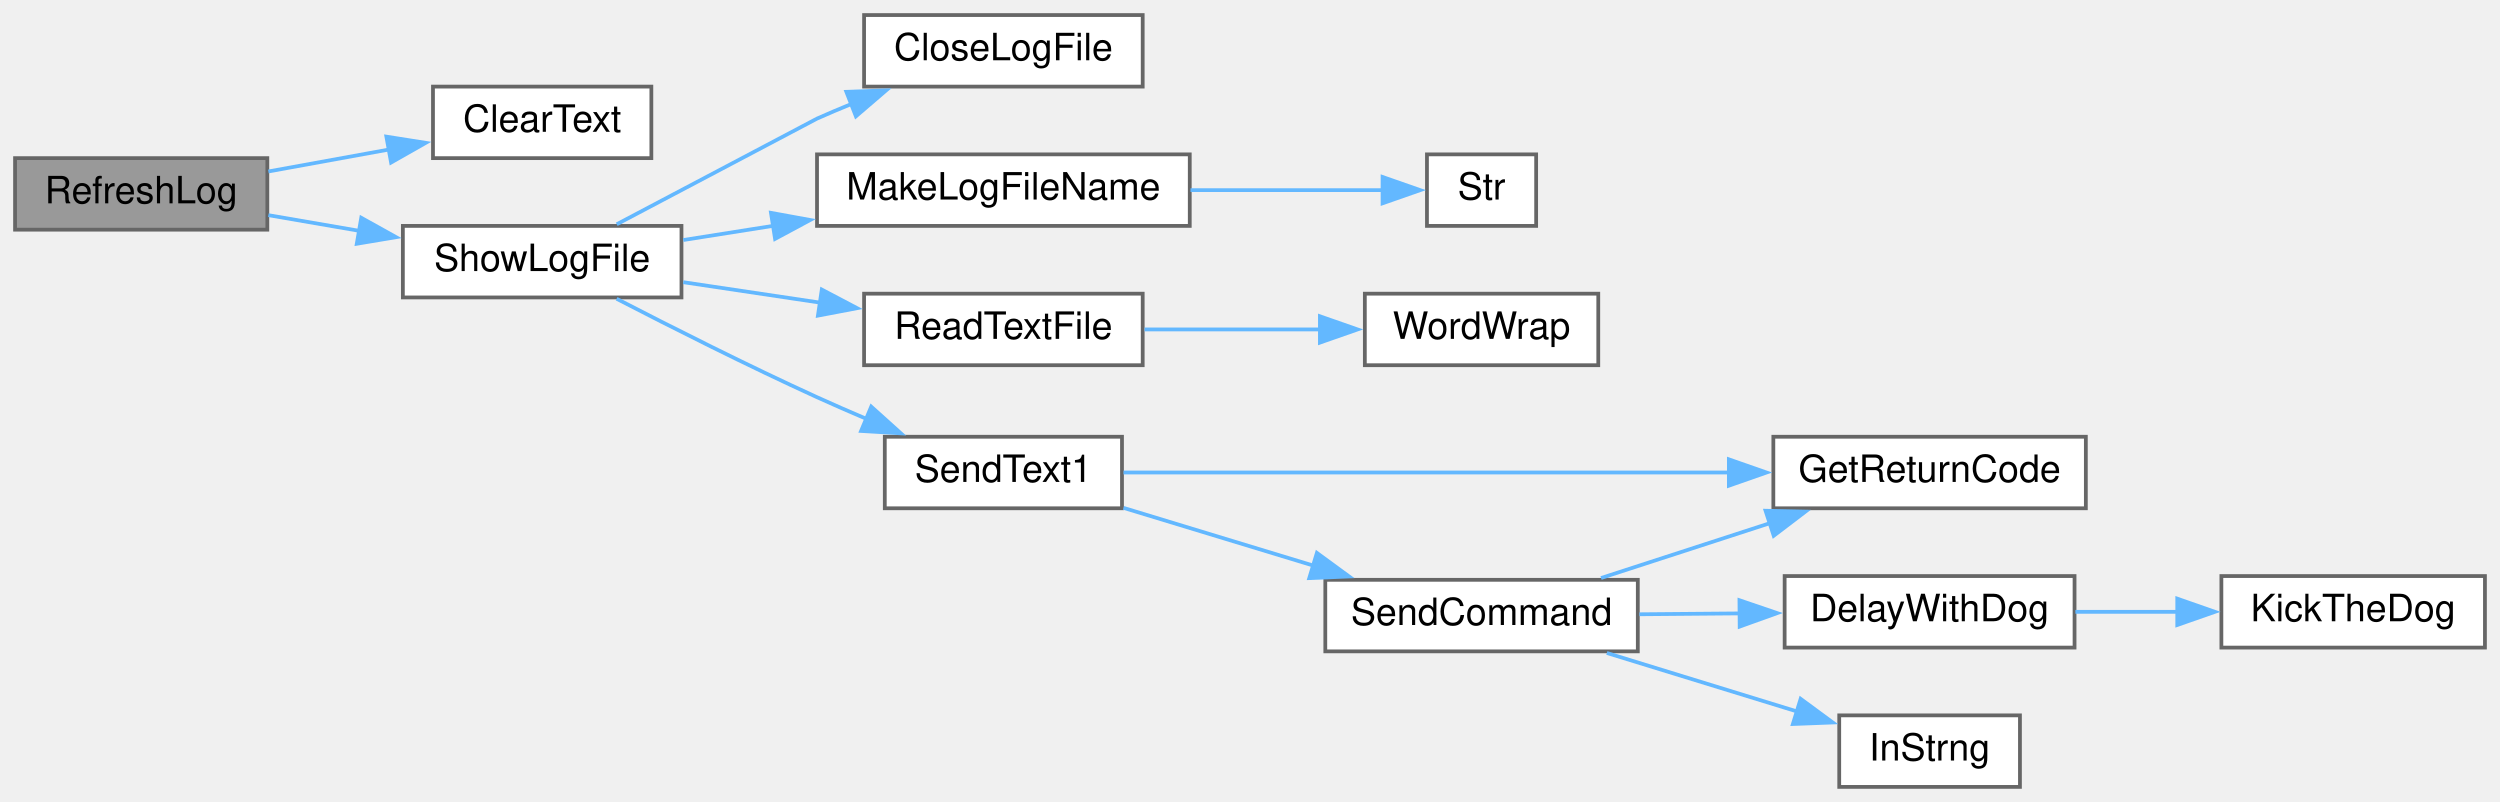
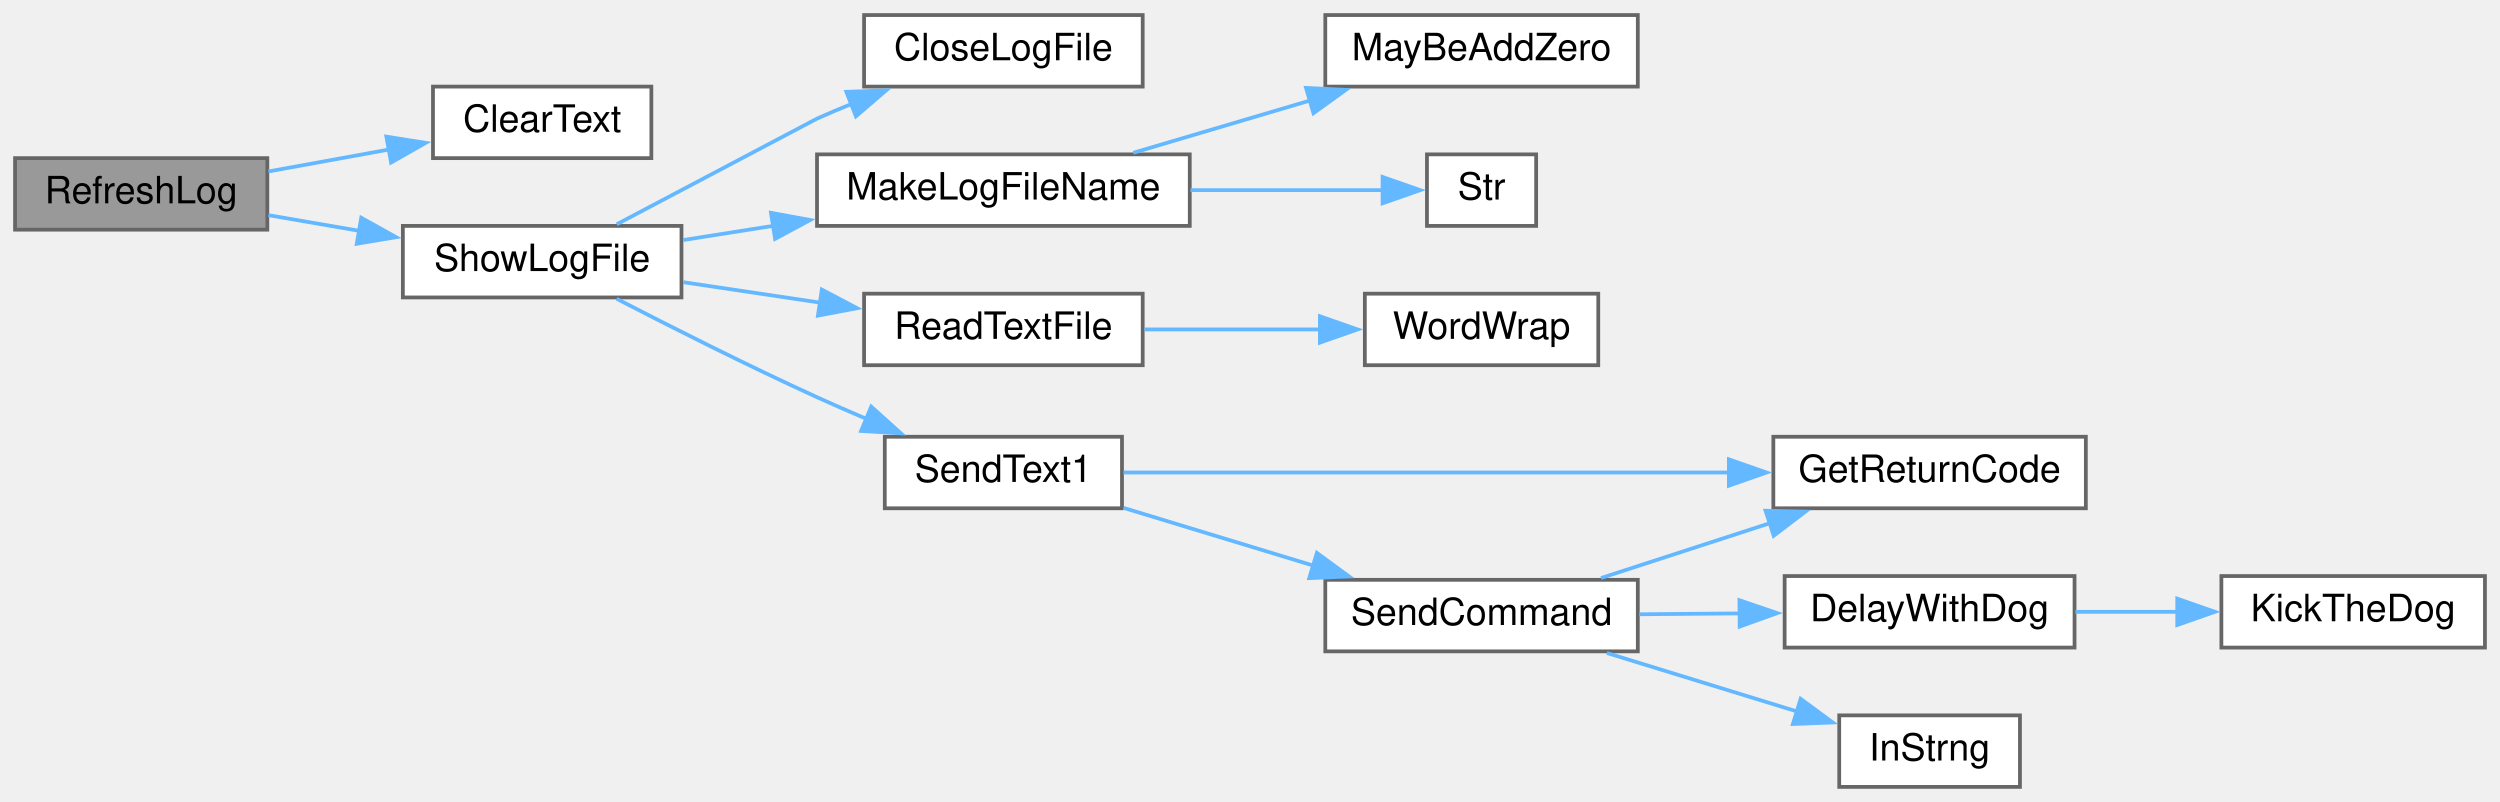
<svg xmlns="http://www.w3.org/2000/svg" xmlns:xlink="http://www.w3.org/1999/xlink" width="664pt" height="213pt" viewBox="0.00 0.00 664.00 213.00">
  <g id="graph0" class="graph" transform="scale(1 1) rotate(0) translate(4 209)">
    <g id="node1" class="node">
      <g id="a_node1">
        <a xlink:title=" ">
          <polygon fill="#999999" stroke="#666666" points="67,-167 0,-167 0,-148 67,-148 67,-167" />
          <text text-anchor="middle" x="33.5" y="-155" font-family="Helvetica,sans-Serif" font-size="10.00">RefreshLog</text>
        </a>
      </g>
    </g>
    <g id="node2" class="node">
      <g id="a_node2">
        <a xlink:href="Utilities_8h.html#af0852678d8e89501acee8951f09d3b43" target="_top" xlink:title=" ">
          <polygon fill="white" stroke="#666666" points="169,-186 111,-186 111,-167 169,-167 169,-186" />
          <text text-anchor="middle" x="140" y="-174" font-family="Helvetica,sans-Serif" font-size="10.00">ClearText</text>
        </a>
      </g>
    </g>
    <g id="edge1" class="edge">
      <path fill="none" stroke="#63b8ff" d="M67.28,-163.46C77.48,-165.31 88.83,-167.38 99.44,-169.31" />
      <polygon fill="#63b8ff" stroke="#63b8ff" points="98.62,-172.71 109.08,-171.06 99.87,-165.83 98.62,-172.71" />
    </g>
    <g id="node3" class="node">
      <g id="a_node3">
        <a xlink:href="TransmitterCode_2src_2main_8cpp.html#af5df157d4ece6b40a9ce7a60faeca569" target="_top" xlink:title=" ">
          <polygon fill="white" stroke="#666666" points="177,-149 103,-149 103,-130 177,-130 177,-149" />
          <text text-anchor="middle" x="140" y="-137" font-family="Helvetica,sans-Serif" font-size="10.00">ShowLogFile</text>
        </a>
      </g>
    </g>
    <g id="edge2" class="edge">
      <path fill="none" stroke="#63b8ff" d="M67.28,-151.85C74.93,-150.54 83.22,-149.11 91.37,-147.7" />
      <polygon fill="#63b8ff" stroke="#63b8ff" points="91.95,-151.16 101.21,-146.01 90.76,-144.26 91.95,-151.16" />
    </g>
    <g id="node4" class="node">
      <g id="a_node4">
        <a xlink:href="TransmitterCode_2src_2main_8cpp.html#a6f003363493fc53b69f9efc1f447a6a1" target="_top" xlink:title=" ">
          <polygon fill="white" stroke="#666666" points="299.5,-205 225.5,-205 225.5,-186 299.5,-186 299.5,-205" />
          <text text-anchor="middle" x="262.5" y="-193" font-family="Helvetica,sans-Serif" font-size="10.00">CloseLogFile</text>
        </a>
      </g>
    </g>
    <g id="edge3" class="edge">
      <path fill="none" stroke="#63b8ff" d="M159.8,-149.43C181.02,-160.64 212.66,-177.35 213,-177.5 215.96,-178.82 219.05,-180.13 222.17,-181.4" />
      <polygon fill="#63b8ff" stroke="#63b8ff" points="220.79,-184.62 231.37,-185 223.33,-178.1 220.79,-184.62" />
    </g>
    <g id="node5" class="node">
      <g id="a_node5">
        <a xlink:href="TransmitterCode_2src_2main_8cpp.html#a05c7b4e0b98f9b97eebf9617442de6a5" target="_top" xlink:title=" ">
          <polygon fill="white" stroke="#666666" points="312,-168 213,-168 213,-149 312,-149 312,-168" />
          <text text-anchor="middle" x="262.5" y="-156" font-family="Helvetica,sans-Serif" font-size="10.00">MakeLogFileName</text>
        </a>
      </g>
    </g>
    <g id="edge4" class="edge">
      <path fill="none" stroke="#63b8ff" d="M177.48,-145.25C185.1,-146.45 193.32,-147.75 201.54,-149.05" />
      <polygon fill="#63b8ff" stroke="#63b8ff" points="200.77,-152.47 211.19,-150.57 201.86,-145.55 200.77,-152.47" />
    </g>
-     <g id="node7" class="node">
-       <g id="a_node7">
+     <g id="node8" class="node">
+       <g id="a_node8">
        <a xlink:href="TransmitterCode_2src_2main_8cpp.html#abd6446fb403bd9b07d150a5e4fdd86e1" target="_top" xlink:title=" ">
          <polygon fill="white" stroke="#666666" points="299.5,-131 225.5,-131 225.5,-112 299.5,-112 299.5,-131" />
          <text text-anchor="middle" x="262.5" y="-119" font-family="Helvetica,sans-Serif" font-size="10.00">ReadTextFile</text>
        </a>
      </g>
    </g>
-     <g id="edge6" class="edge">
+     <g id="edge7" class="edge">
      <path fill="none" stroke="#63b8ff" d="M177.48,-134.05C188.92,-132.34 201.73,-130.43 213.83,-128.62" />
      <polygon fill="#63b8ff" stroke="#63b8ff" points="214.27,-132.09 223.65,-127.15 213.24,-125.17 214.27,-132.09" />
    </g>
-     <g id="node9" class="node">
-       <g id="a_node9">
+     <g id="node10" class="node">
+       <g id="a_node10">
        <a xlink:href="Nextion_8h.html#a27dff58ae433cc3b32b7007757195c6d" target="_top" xlink:title=" ">
          <polygon fill="white" stroke="#666666" points="294,-93 231,-93 231,-74 294,-74 294,-93" />
          <text text-anchor="middle" x="262.5" y="-81" font-family="Helvetica,sans-Serif" font-size="10.00">SendText1</text>
        </a>
      </g>
    </g>
-     <g id="edge8" class="edge">
+     <g id="edge9" class="edge">
      <path fill="none" stroke="#63b8ff" d="M159.77,-129.65C174.19,-122.19 194.69,-111.84 213,-103.5 217.29,-101.55 221.83,-99.57 226.34,-97.65" />
      <polygon fill="#63b8ff" stroke="#63b8ff" points="227.4,-101 235.28,-93.91 224.7,-94.54 227.4,-101" />
    </g>
    <g id="node6" class="node">
      <g id="a_node6">
+         <a xlink:href="Utilities_8h.html#ae310e7fc6397929ae886869c05cbc334" target="_top" xlink:title=" ">
+           <polygon fill="white" stroke="#666666" points="431,-205 348,-205 348,-186 431,-186 431,-205" />
+           <text text-anchor="middle" x="389.5" y="-193" font-family="Helvetica,sans-Serif" font-size="10.00">MayBeAddZero</text>
+         </a>
+       </g>
+     </g>
+     <g id="edge5" class="edge">
+       <path fill="none" stroke="#63b8ff" d="M297,-168.42C311.43,-172.69 328.51,-177.74 343.99,-182.32" />
+       <polygon fill="#63b8ff" stroke="#63b8ff" points="342.88,-185.65 353.46,-185.13 344.86,-178.93 342.88,-185.65" />
+     </g>
+     <g id="node7" class="node">
+       <g id="a_node7">
        <a xlink:href="Utilities_8h.html#a590a9174319918d7e3d7baca323fcf26" target="_top" xlink:title=" ">
          <polygon fill="white" stroke="#666666" points="404,-168 375,-168 375,-149 404,-149 404,-168" />
          <text text-anchor="middle" x="389.5" y="-156" font-family="Helvetica,sans-Serif" font-size="10.00">Str</text>
        </a>
      </g>
    </g>
-     <g id="edge5" class="edge">
+     <g id="edge6" class="edge">
      <path fill="none" stroke="#63b8ff" d="M312.19,-158.5C329.75,-158.5 348.85,-158.5 363.55,-158.5" />
      <polygon fill="#63b8ff" stroke="#63b8ff" points="363.21,-162 373.21,-158.5 363.21,-155 363.21,-162" />
    </g>
-     <g id="node8" class="node">
-       <g id="a_node8">
+     <g id="node9" class="node">
+       <g id="a_node9">
        <a xlink:href="TransmitterCode_2src_2main_8cpp.html#a6d6ab5dcee82c319640e3a0a0537ebf7" target="_top" xlink:title=" ">
          <polygon fill="white" stroke="#666666" points="420.5,-131 358.5,-131 358.5,-112 420.5,-112 420.5,-131" />
          <text text-anchor="middle" x="389.5" y="-119" font-family="Helvetica,sans-Serif" font-size="10.00">WordWrap</text>
        </a>
      </g>
    </g>
-     <g id="edge7" class="edge">
+     <g id="edge8" class="edge">
      <path fill="none" stroke="#63b8ff" d="M299.99,-121.5C314.69,-121.5 331.73,-121.5 346.91,-121.5" />
      <polygon fill="#63b8ff" stroke="#63b8ff" points="346.57,-125 356.57,-121.5 346.57,-118 346.57,-125" />
    </g>
-     <g id="node10" class="node">
-       <g id="a_node10">
+     <g id="node11" class="node">
+       <g id="a_node11">
        <a xlink:href="Nextion_8h.html#a43937dd3d9c795271fd9c3eb3c6b6410" target="_top" xlink:title=" ">
          <polygon fill="white" stroke="#666666" points="550,-93 467,-93 467,-74 550,-74 550,-93" />
          <text text-anchor="middle" x="508.5" y="-81" font-family="Helvetica,sans-Serif" font-size="10.00">GetReturnCode</text>
        </a>
      </g>
    </g>
-     <g id="edge9" class="edge">
+     <g id="edge10" class="edge">
      <path fill="none" stroke="#63b8ff" d="M294.4,-83.5C334.89,-83.5 406.46,-83.5 455.4,-83.5" />
      <polygon fill="#63b8ff" stroke="#63b8ff" points="455.19,-87 465.19,-83.5 455.19,-80 455.19,-87" />
    </g>
-     <g id="node11" class="node">
-       <g id="a_node11">
+     <g id="node12" class="node">
+       <g id="a_node12">
        <a xlink:href="Nextion_8h.html#aecac2f0c289f02ef3c92b85be82eacac" target="_top" xlink:title=" ">
          <polygon fill="white" stroke="#666666" points="431,-55 348,-55 348,-36 431,-36 431,-55" />
          <text text-anchor="middle" x="389.5" y="-43" font-family="Helvetica,sans-Serif" font-size="10.00">SendCommand</text>
        </a>
      </g>
    </g>
-     <g id="edge10" class="edge">
+     <g id="edge11" class="edge">
      <path fill="none" stroke="#63b8ff" d="M294.4,-74.11C309.7,-69.46 328.43,-63.76 345.14,-58.68" />
      <polygon fill="#63b8ff" stroke="#63b8ff" points="345.77,-62.15 354.32,-55.89 343.74,-55.45 345.77,-62.15" />
    </g>
-     <g id="edge13" class="edge">
+     <g id="edge14" class="edge">
      <path fill="none" stroke="#63b8ff" d="M421.24,-55.48C434.94,-59.93 451.29,-65.25 466.06,-70.04" />
      <polygon fill="#63b8ff" stroke="#63b8ff" points="464.93,-73.35 475.53,-73.12 467.1,-66.7 464.93,-73.35" />
    </g>
-     <g id="node12" class="node">
-       <g id="a_node12">
+     <g id="node13" class="node">
+       <g id="a_node13">
        <a xlink:href="Utilities_8h.html#a3b1d8aa403e2724e55c71da3d9d13e7e" target="_top" xlink:title=" ">
          <polygon fill="white" stroke="#666666" points="547,-56 470,-56 470,-37 547,-37 547,-56" />
          <text text-anchor="middle" x="508.5" y="-44" font-family="Helvetica,sans-Serif" font-size="10.00">DelayWithDog</text>
        </a>
      </g>
    </g>
-     <g id="edge11" class="edge">
+     <g id="edge12" class="edge">
      <path fill="none" stroke="#63b8ff" d="M431.42,-45.85C440.03,-45.92 449.21,-46 458.1,-46.08" />
      <polygon fill="#63b8ff" stroke="#63b8ff" points="458,-49.58 468.03,-46.16 458.06,-42.58 458,-49.58" />
    </g>
-     <g id="node14" class="node">
-       <g id="a_node14">
+     <g id="node15" class="node">
+       <g id="a_node15">
        <a xlink:href="TransmitterCode_2src_2main_8cpp.html#a5f109790a6fe0b972a502f3cac4ed1e7" target="_top" xlink:title=" ">
          <polygon fill="white" stroke="#666666" points="532.5,-19 484.5,-19 484.5,0 532.5,0 532.5,-19" />
          <text text-anchor="middle" x="508.5" y="-7" font-family="Helvetica,sans-Serif" font-size="10.00">InStrng</text>
        </a>
      </g>
    </g>
-     <g id="edge14" class="edge">
+     <g id="edge15" class="edge">
      <path fill="none" stroke="#63b8ff" d="M422.78,-35.57C438.46,-30.74 457.3,-24.95 473.23,-20.05" />
      <polygon fill="#63b8ff" stroke="#63b8ff" points="474.25,-23.39 482.78,-17.11 472.19,-16.7 474.25,-23.39" />
    </g>
-     <g id="node13" class="node">
-       <g id="a_node13">
+     <g id="node14" class="node">
+       <g id="a_node14">
        <a xlink:href="Utilities_8h.html#ada95a00a341e4a80176eda743a94ab2e" target="_top" xlink:title=" ">
          <polygon fill="white" stroke="#666666" points="656,-56 586,-56 586,-37 656,-37 656,-56" />
          <text text-anchor="middle" x="621" y="-44" font-family="Helvetica,sans-Serif" font-size="10.00">KickTheDog</text>
        </a>
      </g>
    </g>
-     <g id="edge12" class="edge">
+     <g id="edge13" class="edge">
      <path fill="none" stroke="#63b8ff" d="M547.22,-46.5C556.01,-46.5 565.46,-46.5 574.55,-46.5" />
      <polygon fill="#63b8ff" stroke="#63b8ff" points="574.28,-50 584.28,-46.5 574.28,-43 574.28,-50" />
    </g>
  </g>
</svg>
